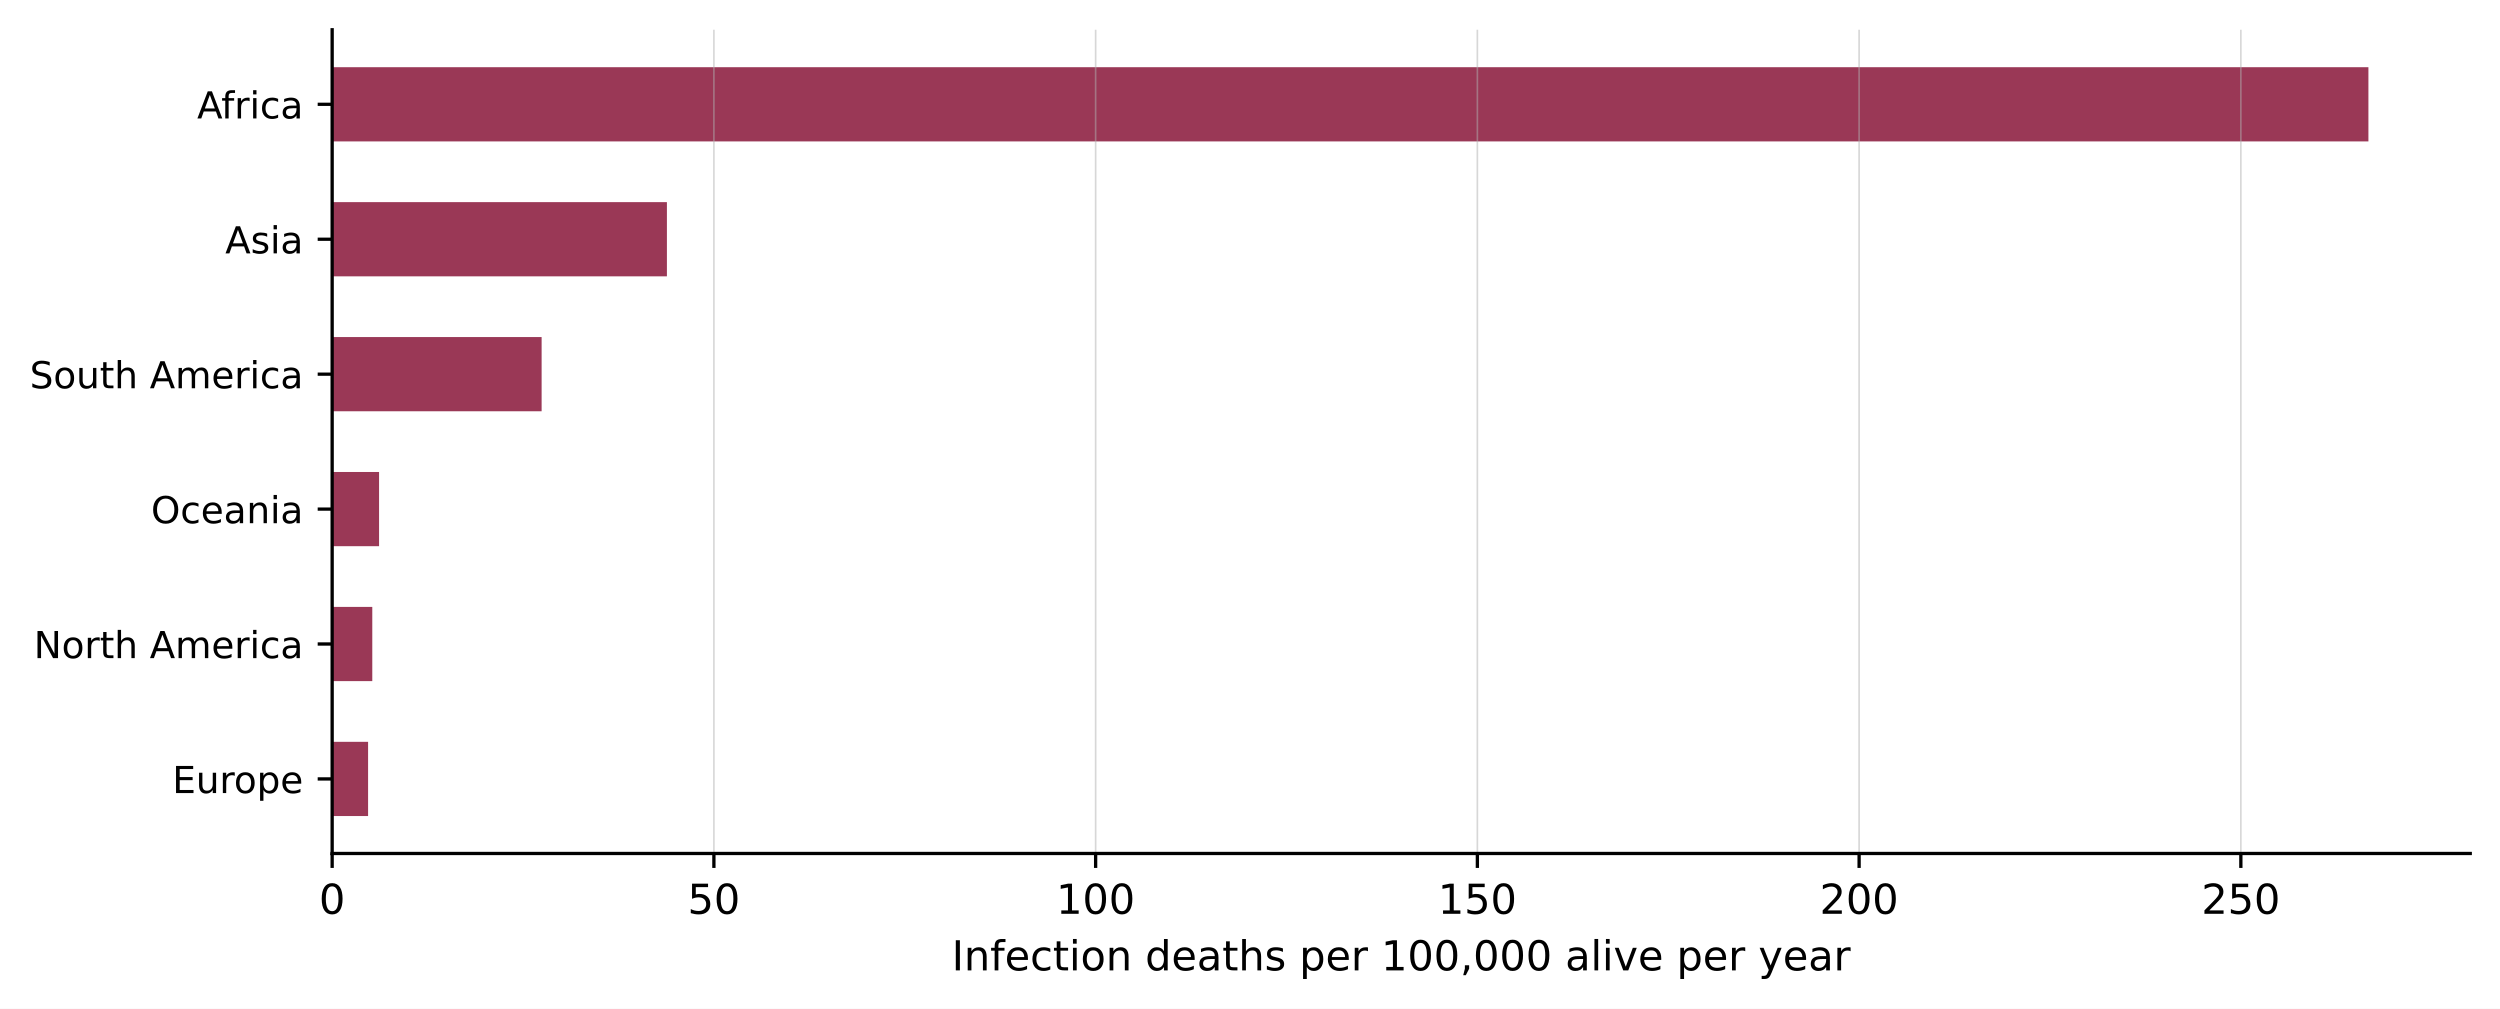
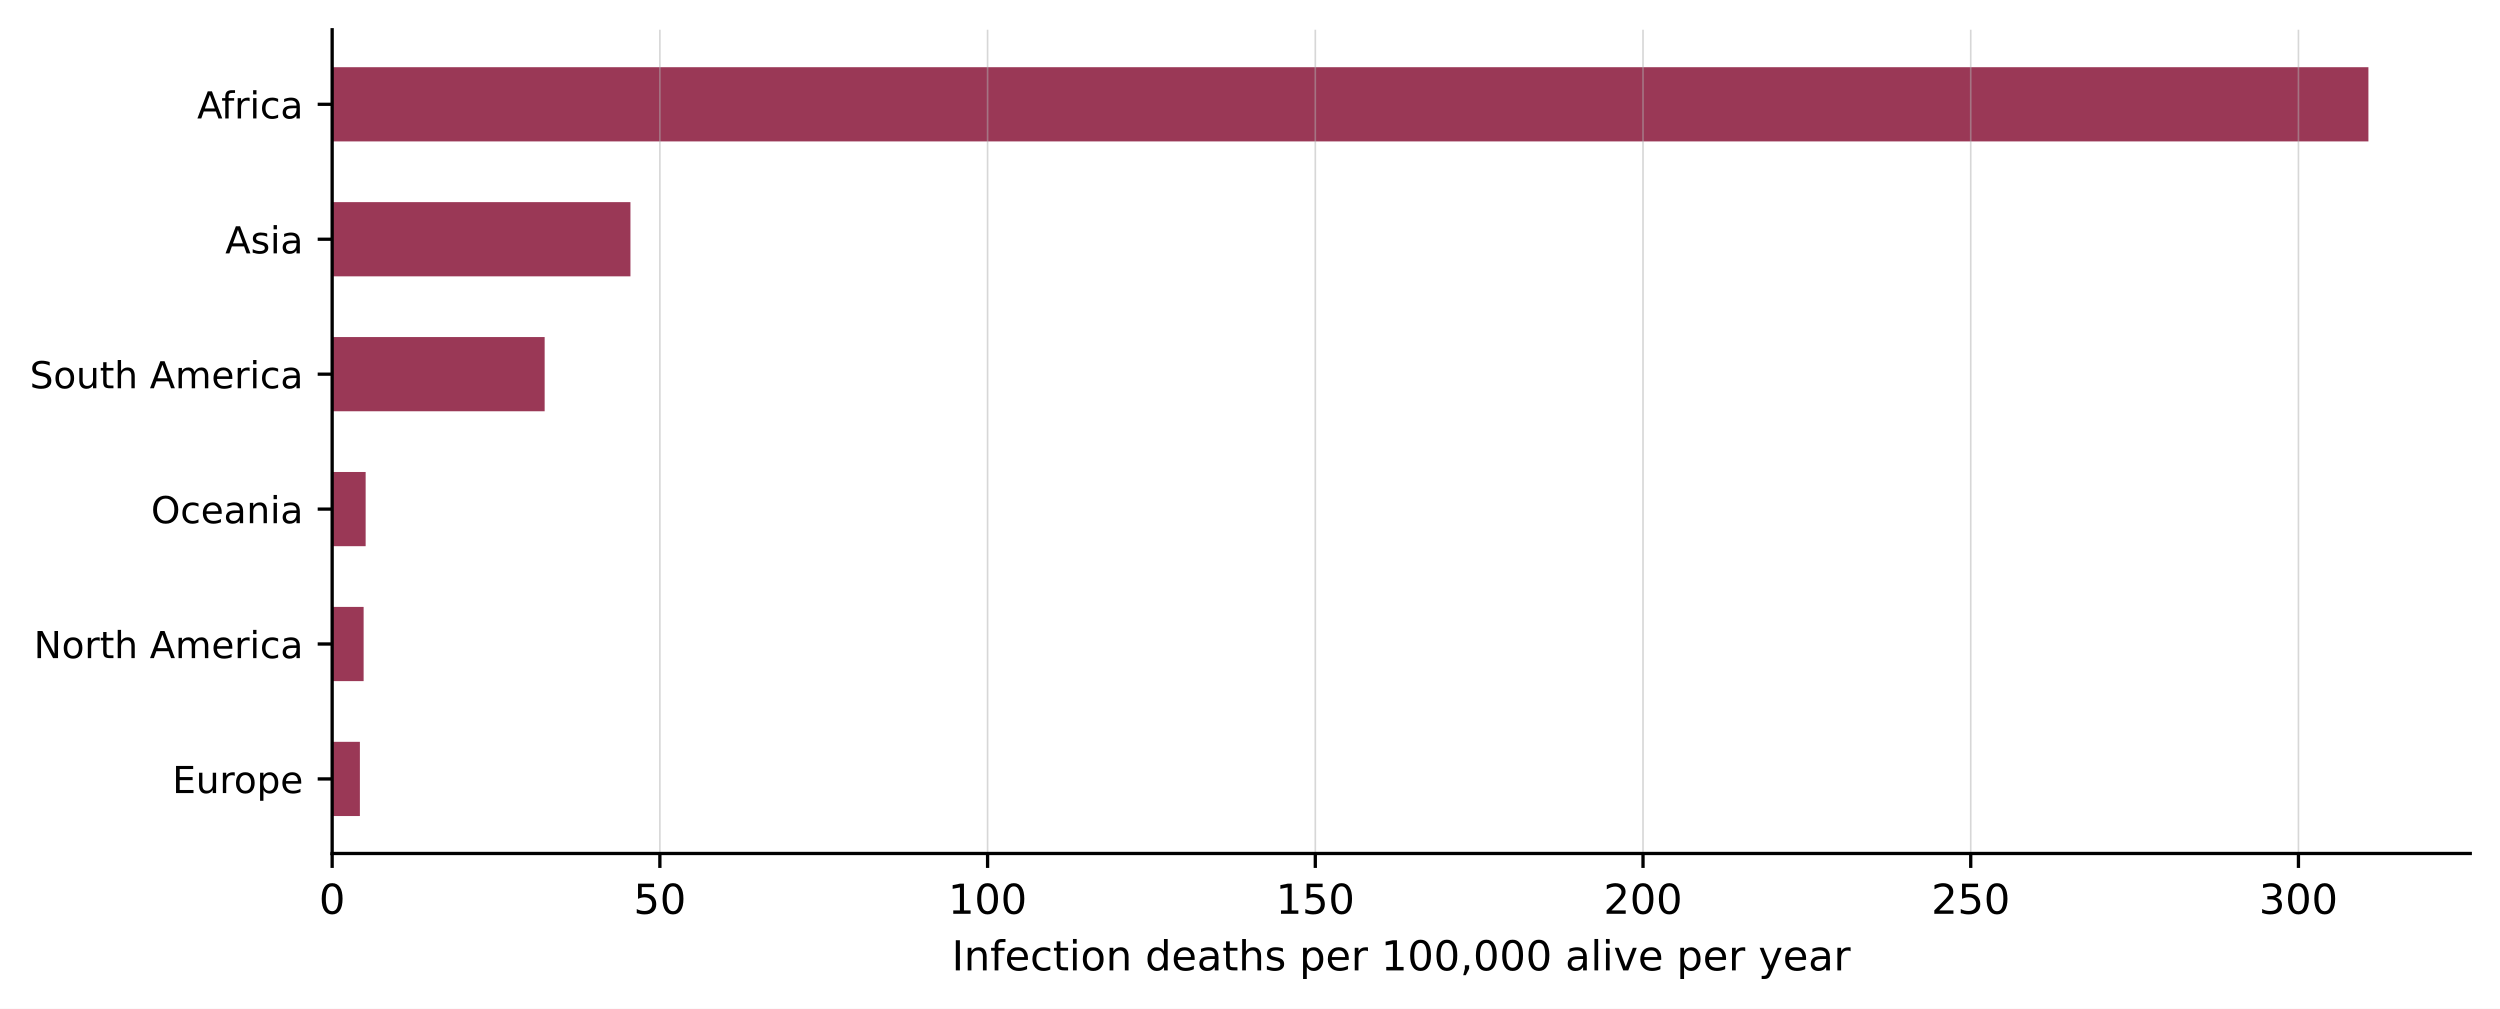
<svg xmlns="http://www.w3.org/2000/svg" xmlns:xlink="http://www.w3.org/1999/xlink" width="604.702pt" height="243.996pt" viewBox="0 0 604.702 243.996" version="1.1">
  <defs>
    <style type="text/css">*{stroke-linejoin: round; stroke-linecap: butt}</style>
  </defs>
  <g id="figure_1">
    <g id="patch_1">
      <path d="M 0 243.996  L 604.702 243.996  L 604.702 0  L 0 0  z " style="fill: #ffffff" />
    </g>
    <g id="axes_1">
      <g id="patch_2">
        <path d="M 80.342 206.44  L 597.502 206.44  L 597.502 7.2  L 80.342 7.2  z " style="fill: #ffffff" />
      </g>
      <g id="patch_3">
-         <path d="M 80.342 197.384  L 89.032 197.384  L 89.032 179.434  L 80.342 179.434  z " clip-path="url(#pe58e33f461)" style="fill: #8c1d40; opacity: 0.88" />
+         <path d="M 80.342 197.384  L 87.05 197.384  L 87.05 179.434  L 80.342 179.434  z " clip-path="url(#pa1b4666c1c)" style="fill: #8c1d40; opacity: 0.88" />
      </g>
      <g id="patch_4">
-         <path d="M 80.342 164.748  L 90.048 164.748  L 90.048 146.799  L 80.342 146.799  z " clip-path="url(#pe58e33f461)" style="fill: #8c1d40; opacity: 0.88" />
+         <path d="M 80.342 164.748  L 87.953 164.748  L 87.953 146.799  L 80.342 146.799  z " clip-path="url(#pa1b4666c1c)" style="fill: #8c1d40; opacity: 0.88" />
      </g>
      <g id="patch_5">
-         <path d="M 80.342 132.113  L 91.689 132.113  L 91.689 114.163  L 80.342 114.163  z " clip-path="url(#pe58e33f461)" style="fill: #8c1d40; opacity: 0.88" />
+         <path d="M 80.342 132.113  L 88.441 132.113  L 88.441 114.163  L 80.342 114.163  z " clip-path="url(#pa1b4666c1c)" style="fill: #8c1d40; opacity: 0.88" />
      </g>
      <g id="patch_6">
-         <path d="M 80.342 99.477  L 131.008 99.477  L 131.008 81.527  L 80.342 81.527  z " clip-path="url(#pe58e33f461)" style="fill: #8c1d40; opacity: 0.88" />
+         <path d="M 80.342 99.477  L 131.741 99.477  L 131.741 81.527  L 80.342 81.527  z " clip-path="url(#pa1b4666c1c)" style="fill: #8c1d40; opacity: 0.88" />
      </g>
      <g id="patch_7">
-         <path d="M 80.342 66.841  L 161.312 66.841  L 161.312 48.892  L 80.342 48.892  z " clip-path="url(#pe58e33f461)" style="fill: #8c1d40; opacity: 0.88" />
+         <path d="M 80.342 66.841  L 152.494 66.841  L 152.494 48.892  L 80.342 48.892  z " clip-path="url(#pa1b4666c1c)" style="fill: #8c1d40; opacity: 0.88" />
      </g>
      <g id="patch_8">
-         <path d="M 80.342 34.206  L 572.875 34.206  L 572.875 16.256  L 80.342 16.256  z " clip-path="url(#pe58e33f461)" style="fill: #8c1d40; opacity: 0.88" />
+         <path d="M 80.342 34.206  L 572.875 34.206  L 572.875 16.256  L 80.342 16.256  z " clip-path="url(#pa1b4666c1c)" style="fill: #8c1d40; opacity: 0.88" />
      </g>
      <g id="matplotlib.axis_1">
        <g id="xtick_1">
          <g id="line2d_1">
-             <path d="M 80.342 206.44  L 80.342 7.2  " clip-path="url(#pe58e33f461)" style="fill: none; stroke: #b0b0b0; stroke-opacity: 0.5; stroke-width: 0.4; stroke-linecap: square" />
+             <path d="M 80.342 206.44  L 80.342 7.2  " clip-path="url(#pa1b4666c1c)" style="fill: none; stroke: #b0b0b0; stroke-opacity: 0.5; stroke-width: 0.4; stroke-linecap: square" />
          </g>
          <g id="line2d_2">
            <defs>
-               <path id="m11ee2f3557" d="M 0 0  L 0 3.5  " style="stroke: #000000; stroke-width: 0.8" />
+               <path id="m0d80fa87f0" d="M 0 0  L 0 3.5  " style="stroke: #000000; stroke-width: 0.8" />
            </defs>
            <g>
-               <use xlink:href="#m11ee2f3557" x="80.342" y="206.44" style="stroke: #000000; stroke-width: 0.8" />
+               <use xlink:href="#m0d80fa87f0" x="80.342" y="206.44" style="stroke: #000000; stroke-width: 0.8" />
            </g>
          </g>
          <g id="text_1">
            <g transform="translate(77.16031 221.0384) scale(0.1 -0.1)">
              <defs>
                <path id="DejaVuSans-30" d="M 2034 4250  Q 1547 4250 1301 3770  Q 1056 3291 1056 2328  Q 1056 1369 1301 889  Q 1547 409 2034 409  Q 2525 409 2770 889  Q 3016 1369 3016 2328  Q 3016 3291 2770 3770  Q 2525 4250 2034 4250  z M 2034 4750  Q 2819 4750 3233 4129  Q 3647 3509 3647 2328  Q 3647 1150 3233 529  Q 2819 -91 2034 -91  Q 1250 -91 836 529  Q 422 1150 422 2328  Q 422 3509 836 4129  Q 1250 4750 2034 4750  z " transform="scale(0.015625)" />
              </defs>
              <use xlink:href="#DejaVuSans-30" />
            </g>
          </g>
        </g>
        <g id="xtick_2">
          <g id="line2d_3">
-             <path d="M 172.677 206.44  L 172.677 7.2  " clip-path="url(#pe58e33f461)" style="fill: none; stroke: #b0b0b0; stroke-opacity: 0.5; stroke-width: 0.4; stroke-linecap: square" />
+             <path d="M 159.61 206.44  L 159.61 7.2  " clip-path="url(#pa1b4666c1c)" style="fill: none; stroke: #b0b0b0; stroke-opacity: 0.5; stroke-width: 0.4; stroke-linecap: square" />
          </g>
          <g id="line2d_4">
            <g>
-               <use xlink:href="#m11ee2f3557" x="172.677" y="206.44" style="stroke: #000000; stroke-width: 0.8" />
+               <use xlink:href="#m0d80fa87f0" x="159.61" y="206.44" style="stroke: #000000; stroke-width: 0.8" />
            </g>
          </g>
          <g id="text_2">
-             <g transform="translate(166.3145 221.0384) scale(0.1 -0.1)">
+             <g transform="translate(153.2472 221.0384) scale(0.1 -0.1)">
              <defs>
                <path id="DejaVuSans-35" d="M 691 4666  L 3169 4666  L 3169 4134  L 1269 4134  L 1269 2991  Q 1406 3038 1543 3061  Q 1681 3084 1819 3084  Q 2600 3084 3056 2656  Q 3513 2228 3513 1497  Q 3513 744 3044 326  Q 2575 -91 1722 -91  Q 1428 -91 1123 -41  Q 819 9 494 109  L 494 744  Q 775 591 1075 516  Q 1375 441 1709 441  Q 2250 441 2565 725  Q 2881 1009 2881 1497  Q 2881 1984 2565 2268  Q 2250 2553 1709 2553  Q 1456 2553 1204 2497  Q 953 2441 691 2322  L 691 4666  z " transform="scale(0.015625)" />
              </defs>
              <use xlink:href="#DejaVuSans-35" />
              <use xlink:href="#DejaVuSans-30" transform="translate(63.62305 0)" />
            </g>
          </g>
        </g>
        <g id="xtick_3">
          <g id="line2d_5">
-             <path d="M 265.012 206.44  L 265.012 7.2  " clip-path="url(#pe58e33f461)" style="fill: none; stroke: #b0b0b0; stroke-opacity: 0.5; stroke-width: 0.4; stroke-linecap: square" />
+             <path d="M 238.878 206.44  L 238.878 7.2  " clip-path="url(#pa1b4666c1c)" style="fill: none; stroke: #b0b0b0; stroke-opacity: 0.5; stroke-width: 0.4; stroke-linecap: square" />
          </g>
          <g id="line2d_6">
            <g>
-               <use xlink:href="#m11ee2f3557" x="265.012" y="206.44" style="stroke: #000000; stroke-width: 0.8" />
+               <use xlink:href="#m0d80fa87f0" x="238.878" y="206.44" style="stroke: #000000; stroke-width: 0.8" />
            </g>
          </g>
          <g id="text_3">
-             <g transform="translate(255.4687 221.0384) scale(0.1 -0.1)">
+             <g transform="translate(229.3341 221.0384) scale(0.1 -0.1)">
              <defs>
                <path id="DejaVuSans-31" d="M 794 531  L 1825 531  L 1825 4091  L 703 3866  L 703 4441  L 1819 4666  L 2450 4666  L 2450 531  L 3481 531  L 3481 0  L 794 0  L 794 531  z " transform="scale(0.015625)" />
              </defs>
              <use xlink:href="#DejaVuSans-31" />
              <use xlink:href="#DejaVuSans-30" transform="translate(63.62305 0)" />
              <use xlink:href="#DejaVuSans-30" transform="translate(127.2461 0)" />
            </g>
          </g>
        </g>
        <g id="xtick_4">
          <g id="line2d_7">
-             <path d="M 357.348 206.44  L 357.348 7.2  " clip-path="url(#pe58e33f461)" style="fill: none; stroke: #b0b0b0; stroke-opacity: 0.5; stroke-width: 0.4; stroke-linecap: square" />
+             <path d="M 318.146 206.44  L 318.146 7.2  " clip-path="url(#pa1b4666c1c)" style="fill: none; stroke: #b0b0b0; stroke-opacity: 0.5; stroke-width: 0.4; stroke-linecap: square" />
          </g>
          <g id="line2d_8">
            <g>
-               <use xlink:href="#m11ee2f3557" x="357.348" y="206.44" style="stroke: #000000; stroke-width: 0.8" />
+               <use xlink:href="#m0d80fa87f0" x="318.146" y="206.44" style="stroke: #000000; stroke-width: 0.8" />
            </g>
          </g>
          <g id="text_4">
-             <g transform="translate(347.8042 221.0384) scale(0.1 -0.1)">
+             <g transform="translate(308.6023 221.0384) scale(0.1 -0.1)">
              <use xlink:href="#DejaVuSans-31" />
              <use xlink:href="#DejaVuSans-35" transform="translate(63.62305 0)" />
              <use xlink:href="#DejaVuSans-30" transform="translate(127.2461 0)" />
            </g>
          </g>
        </g>
        <g id="xtick_5">
          <g id="line2d_9">
-             <path d="M 449.683 206.44  L 449.683 7.2  " clip-path="url(#pe58e33f461)" style="fill: none; stroke: #b0b0b0; stroke-opacity: 0.5; stroke-width: 0.4; stroke-linecap: square" />
+             <path d="M 397.414 206.44  L 397.414 7.2  " clip-path="url(#pa1b4666c1c)" style="fill: none; stroke: #b0b0b0; stroke-opacity: 0.5; stroke-width: 0.4; stroke-linecap: square" />
          </g>
          <g id="line2d_10">
            <g>
-               <use xlink:href="#m11ee2f3557" x="449.683" y="206.44" style="stroke: #000000; stroke-width: 0.8" />
+               <use xlink:href="#m0d80fa87f0" x="397.414" y="206.44" style="stroke: #000000; stroke-width: 0.8" />
            </g>
          </g>
          <g id="text_5">
-             <g transform="translate(440.1396 221.0384) scale(0.1 -0.1)">
+             <g transform="translate(387.8704 221.0384) scale(0.1 -0.1)">
              <defs>
                <path id="DejaVuSans-32" d="M 1228 531  L 3431 531  L 3431 0  L 469 0  L 469 531  Q 828 903 1448 1529  Q 2069 2156 2228 2338  Q 2531 2678 2651 2914  Q 2772 3150 2772 3378  Q 2772 3750 2511 3984  Q 2250 4219 1831 4219  Q 1534 4219 1204 4116  Q 875 4013 500 3803  L 500 4441  Q 881 4594 1212 4672  Q 1544 4750 1819 4750  Q 2544 4750 2975 4387  Q 3406 4025 3406 3419  Q 3406 3131 3298 2873  Q 3191 2616 2906 2266  Q 2828 2175 2409 1742  Q 1991 1309 1228 531  z " transform="scale(0.015625)" />
              </defs>
              <use xlink:href="#DejaVuSans-32" />
              <use xlink:href="#DejaVuSans-30" transform="translate(63.62305 0)" />
              <use xlink:href="#DejaVuSans-30" transform="translate(127.2461 0)" />
            </g>
          </g>
        </g>
        <g id="xtick_6">
          <g id="line2d_11">
-             <path d="M 542.019 206.44  L 542.019 7.2  " clip-path="url(#pe58e33f461)" style="fill: none; stroke: #b0b0b0; stroke-opacity: 0.5; stroke-width: 0.4; stroke-linecap: square" />
+             <path d="M 476.682 206.44  L 476.682 7.2  " clip-path="url(#pa1b4666c1c)" style="fill: none; stroke: #b0b0b0; stroke-opacity: 0.5; stroke-width: 0.4; stroke-linecap: square" />
          </g>
          <g id="line2d_12">
            <g>
-               <use xlink:href="#m11ee2f3557" x="542.019" y="206.44" style="stroke: #000000; stroke-width: 0.8" />
+               <use xlink:href="#m0d80fa87f0" x="476.682" y="206.44" style="stroke: #000000; stroke-width: 0.8" />
            </g>
          </g>
          <g id="text_6">
-             <g transform="translate(532.4751 221.0384) scale(0.1 -0.1)">
+             <g transform="translate(467.1386 221.0384) scale(0.1 -0.1)">
              <use xlink:href="#DejaVuSans-32" />
              <use xlink:href="#DejaVuSans-35" transform="translate(63.62305 0)" />
              <use xlink:href="#DejaVuSans-30" transform="translate(127.2461 0)" />
            </g>
          </g>
        </g>
-         <g id="text_7">
+         <g id="xtick_7">
+           <g id="line2d_13">
+             <path d="M 555.95 206.44  L 555.95 7.2  " clip-path="url(#pa1b4666c1c)" style="fill: none; stroke: #b0b0b0; stroke-opacity: 0.5; stroke-width: 0.4; stroke-linecap: square" />
+           </g>
+           <g id="line2d_14">
+             <g>
+               <use xlink:href="#m0d80fa87f0" x="555.95" y="206.44" style="stroke: #000000; stroke-width: 0.8" />
+             </g>
+           </g>
+           <g id="text_7">
+             <g transform="translate(546.4067 221.0384) scale(0.1 -0.1)">
+               <defs>
+                 <path id="DejaVuSans-33" d="M 2597 2516  Q 3050 2419 3304 2112  Q 3559 1806 3559 1356  Q 3559 666 3084 287  Q 2609 -91 1734 -91  Q 1441 -91 1130 -33  Q 819 25 488 141  L 488 750  Q 750 597 1062 519  Q 1375 441 1716 441  Q 2309 441 2620 675  Q 2931 909 2931 1356  Q 2931 1769 2642 2001  Q 2353 2234 1838 2234  L 1294 2234  L 1294 2753  L 1863 2753  Q 2328 2753 2575 2939  Q 2822 3125 2822 3475  Q 2822 3834 2567 4026  Q 2313 4219 1838 4219  Q 1578 4219 1281 4162  Q 984 4106 628 3988  L 628 4550  Q 988 4650 1302 4700  Q 1616 4750 1894 4750  Q 2613 4750 3031 4423  Q 3450 4097 3450 3541  Q 3450 3153 3228 2886  Q 3006 2619 2597 2516  z " transform="scale(0.015625)" />
+               </defs>
+               <use xlink:href="#DejaVuSans-33" />
+               <use xlink:href="#DejaVuSans-30" transform="translate(63.62305 0)" />
+               <use xlink:href="#DejaVuSans-30" transform="translate(127.2461 0)" />
+             </g>
+           </g>
+         </g>
+         <g id="text_8">
          <g transform="translate(230.2091 234.7166) scale(0.1 -0.1)">
            <defs>
              <path id="DejaVuSans-49" d="M 628 4666  L 1259 4666  L 1259 0  L 628 0  L 628 4666  z " transform="scale(0.015625)" />
              <path id="DejaVuSans-6e" d="M 3513 2113  L 3513 0  L 2938 0  L 2938 2094  Q 2938 2591 2744 2837  Q 2550 3084 2163 3084  Q 1697 3084 1428 2787  Q 1159 2491 1159 1978  L 1159 0  L 581 0  L 581 3500  L 1159 3500  L 1159 2956  Q 1366 3272 1645 3428  Q 1925 3584 2291 3584  Q 2894 3584 3203 3211  Q 3513 2838 3513 2113  z " transform="scale(0.015625)" />
              <path id="DejaVuSans-66" d="M 2375 4863  L 2375 4384  L 1825 4384  Q 1516 4384 1395 4259  Q 1275 4134 1275 3809  L 1275 3500  L 2222 3500  L 2222 3053  L 1275 3053  L 1275 0  L 697 0  L 697 3053  L 147 3053  L 147 3500  L 697 3500  L 697 3744  Q 697 4328 969 4595  Q 1241 4863 1831 4863  L 2375 4863  z " transform="scale(0.015625)" />
              <path id="DejaVuSans-65" d="M 3597 1894  L 3597 1613  L 953 1613  Q 991 1019 1311 708  Q 1631 397 2203 397  Q 2534 397 2845 478  Q 3156 559 3463 722  L 3463 178  Q 3153 47 2828 -22  Q 2503 -91 2169 -91  Q 1331 -91 842 396  Q 353 884 353 1716  Q 353 2575 817 3079  Q 1281 3584 2069 3584  Q 2775 3584 3186 3129  Q 3597 2675 3597 1894  z M 3022 2063  Q 3016 2534 2758 2815  Q 2500 3097 2075 3097  Q 1594 3097 1305 2825  Q 1016 2553 972 2059  L 3022 2063  z " transform="scale(0.015625)" />
              <path id="DejaVuSans-63" d="M 3122 3366  L 3122 2828  Q 2878 2963 2633 3030  Q 2388 3097 2138 3097  Q 1578 3097 1268 2742  Q 959 2388 959 1747  Q 959 1106 1268 751  Q 1578 397 2138 397  Q 2388 397 2633 464  Q 2878 531 3122 666  L 3122 134  Q 2881 22 2623 -34  Q 2366 -91 2075 -91  Q 1284 -91 818 406  Q 353 903 353 1747  Q 353 2603 823 3093  Q 1294 3584 2113 3584  Q 2378 3584 2631 3529  Q 2884 3475 3122 3366  z " transform="scale(0.015625)" />
              <path id="DejaVuSans-74" d="M 1172 4494  L 1172 3500  L 2356 3500  L 2356 3053  L 1172 3053  L 1172 1153  Q 1172 725 1289 603  Q 1406 481 1766 481  L 2356 481  L 2356 0  L 1766 0  Q 1100 0 847 248  Q 594 497 594 1153  L 594 3053  L 172 3053  L 172 3500  L 594 3500  L 594 4494  L 1172 4494  z " transform="scale(0.015625)" />
              <path id="DejaVuSans-69" d="M 603 3500  L 1178 3500  L 1178 0  L 603 0  L 603 3500  z M 603 4863  L 1178 4863  L 1178 4134  L 603 4134  L 603 4863  z " transform="scale(0.015625)" />
              <path id="DejaVuSans-6f" d="M 1959 3097  Q 1497 3097 1228 2736  Q 959 2375 959 1747  Q 959 1119 1226 758  Q 1494 397 1959 397  Q 2419 397 2687 759  Q 2956 1122 2956 1747  Q 2956 2369 2687 2733  Q 2419 3097 1959 3097  z M 1959 3584  Q 2709 3584 3137 3096  Q 3566 2609 3566 1747  Q 3566 888 3137 398  Q 2709 -91 1959 -91  Q 1206 -91 779 398  Q 353 888 353 1747  Q 353 2609 779 3096  Q 1206 3584 1959 3584  z " transform="scale(0.015625)" />
              <path id="DejaVuSans-20" transform="scale(0.015625)" />
              <path id="DejaVuSans-64" d="M 2906 2969  L 2906 4863  L 3481 4863  L 3481 0  L 2906 0  L 2906 525  Q 2725 213 2448 61  Q 2172 -91 1784 -91  Q 1150 -91 751 415  Q 353 922 353 1747  Q 353 2572 751 3078  Q 1150 3584 1784 3584  Q 2172 3584 2448 3432  Q 2725 3281 2906 2969  z M 947 1747  Q 947 1113 1208 752  Q 1469 391 1925 391  Q 2381 391 2643 752  Q 2906 1113 2906 1747  Q 2906 2381 2643 2742  Q 2381 3103 1925 3103  Q 1469 3103 1208 2742  Q 947 2381 947 1747  z " transform="scale(0.015625)" />
              <path id="DejaVuSans-61" d="M 2194 1759  Q 1497 1759 1228 1600  Q 959 1441 959 1056  Q 959 750 1161 570  Q 1363 391 1709 391  Q 2188 391 2477 730  Q 2766 1069 2766 1631  L 2766 1759  L 2194 1759  z M 3341 1997  L 3341 0  L 2766 0  L 2766 531  Q 2569 213 2275 61  Q 1981 -91 1556 -91  Q 1019 -91 701 211  Q 384 513 384 1019  Q 384 1609 779 1909  Q 1175 2209 1959 2209  L 2766 2209  L 2766 2266  Q 2766 2663 2505 2880  Q 2244 3097 1772 3097  Q 1472 3097 1187 3025  Q 903 2953 641 2809  L 641 3341  Q 956 3463 1253 3523  Q 1550 3584 1831 3584  Q 2591 3584 2966 3190  Q 3341 2797 3341 1997  z " transform="scale(0.015625)" />
              <path id="DejaVuSans-68" d="M 3513 2113  L 3513 0  L 2938 0  L 2938 2094  Q 2938 2591 2744 2837  Q 2550 3084 2163 3084  Q 1697 3084 1428 2787  Q 1159 2491 1159 1978  L 1159 0  L 581 0  L 581 4863  L 1159 4863  L 1159 2956  Q 1366 3272 1645 3428  Q 1925 3584 2291 3584  Q 2894 3584 3203 3211  Q 3513 2838 3513 2113  z " transform="scale(0.015625)" />
              <path id="DejaVuSans-73" d="M 2834 3397  L 2834 2853  Q 2591 2978 2328 3040  Q 2066 3103 1784 3103  Q 1356 3103 1142 2972  Q 928 2841 928 2578  Q 928 2378 1081 2264  Q 1234 2150 1697 2047  L 1894 2003  Q 2506 1872 2764 1633  Q 3022 1394 3022 966  Q 3022 478 2636 193  Q 2250 -91 1575 -91  Q 1294 -91 989 -36  Q 684 19 347 128  L 347 722  Q 666 556 975 473  Q 1284 391 1588 391  Q 1994 391 2212 530  Q 2431 669 2431 922  Q 2431 1156 2273 1281  Q 2116 1406 1581 1522  L 1381 1569  Q 847 1681 609 1914  Q 372 2147 372 2553  Q 372 3047 722 3315  Q 1072 3584 1716 3584  Q 2034 3584 2315 3537  Q 2597 3491 2834 3397  z " transform="scale(0.015625)" />
              <path id="DejaVuSans-70" d="M 1159 525  L 1159 -1331  L 581 -1331  L 581 3500  L 1159 3500  L 1159 2969  Q 1341 3281 1617 3432  Q 1894 3584 2278 3584  Q 2916 3584 3314 3078  Q 3713 2572 3713 1747  Q 3713 922 3314 415  Q 2916 -91 2278 -91  Q 1894 -91 1617 61  Q 1341 213 1159 525  z M 3116 1747  Q 3116 2381 2855 2742  Q 2594 3103 2138 3103  Q 1681 3103 1420 2742  Q 1159 2381 1159 1747  Q 1159 1113 1420 752  Q 1681 391 2138 391  Q 2594 391 2855 752  Q 3116 1113 3116 1747  z " transform="scale(0.015625)" />
              <path id="DejaVuSans-72" d="M 2631 2963  Q 2534 3019 2420 3045  Q 2306 3072 2169 3072  Q 1681 3072 1420 2755  Q 1159 2438 1159 1844  L 1159 0  L 581 0  L 581 3500  L 1159 3500  L 1159 2956  Q 1341 3275 1631 3429  Q 1922 3584 2338 3584  Q 2397 3584 2469 3576  Q 2541 3569 2628 3553  L 2631 2963  z " transform="scale(0.015625)" />
              <path id="DejaVuSans-2c" d="M 750 794  L 1409 794  L 1409 256  L 897 -744  L 494 -744  L 750 256  L 750 794  z " transform="scale(0.015625)" />
              <path id="DejaVuSans-6c" d="M 603 4863  L 1178 4863  L 1178 0  L 603 0  L 603 4863  z " transform="scale(0.015625)" />
              <path id="DejaVuSans-76" d="M 191 3500  L 800 3500  L 1894 563  L 2988 3500  L 3597 3500  L 2284 0  L 1503 0  L 191 3500  z " transform="scale(0.015625)" />
              <path id="DejaVuSans-79" d="M 2059 -325  Q 1816 -950 1584 -1140  Q 1353 -1331 966 -1331  L 506 -1331  L 506 -850  L 844 -850  Q 1081 -850 1212 -737  Q 1344 -625 1503 -206  L 1606 56  L 191 3500  L 800 3500  L 1894 763  L 2988 3500  L 3597 3500  L 2059 -325  z " transform="scale(0.015625)" />
            </defs>
            <use xlink:href="#DejaVuSans-49" />
            <use xlink:href="#DejaVuSans-6e" transform="translate(29.49219 0)" />
            <use xlink:href="#DejaVuSans-66" transform="translate(92.87109 0)" />
            <use xlink:href="#DejaVuSans-65" transform="translate(128.0762 0)" />
            <use xlink:href="#DejaVuSans-63" transform="translate(189.5996 0)" />
            <use xlink:href="#DejaVuSans-74" transform="translate(244.5801 0)" />
            <use xlink:href="#DejaVuSans-69" transform="translate(283.7891 0)" />
            <use xlink:href="#DejaVuSans-6f" transform="translate(311.5723 0)" />
            <use xlink:href="#DejaVuSans-6e" transform="translate(372.7539 0)" />
            <use xlink:href="#DejaVuSans-20" transform="translate(436.1328 0)" />
            <use xlink:href="#DejaVuSans-64" transform="translate(467.9199 0)" />
            <use xlink:href="#DejaVuSans-65" transform="translate(531.3965 0)" />
            <use xlink:href="#DejaVuSans-61" transform="translate(592.9199 0)" />
            <use xlink:href="#DejaVuSans-74" transform="translate(654.1992 0)" />
            <use xlink:href="#DejaVuSans-68" transform="translate(693.4082 0)" />
            <use xlink:href="#DejaVuSans-73" transform="translate(756.7871 0)" />
            <use xlink:href="#DejaVuSans-20" transform="translate(808.8867 0)" />
            <use xlink:href="#DejaVuSans-70" transform="translate(840.6738 0)" />
            <use xlink:href="#DejaVuSans-65" transform="translate(904.1504 0)" />
            <use xlink:href="#DejaVuSans-72" transform="translate(965.6738 0)" />
            <use xlink:href="#DejaVuSans-20" transform="translate(1006.787 0)" />
            <use xlink:href="#DejaVuSans-31" transform="translate(1038.574 0)" />
            <use xlink:href="#DejaVuSans-30" transform="translate(1102.197 0)" />
            <use xlink:href="#DejaVuSans-30" transform="translate(1165.82 0)" />
            <use xlink:href="#DejaVuSans-2c" transform="translate(1229.443 0)" />
            <use xlink:href="#DejaVuSans-30" transform="translate(1261.23 0)" />
            <use xlink:href="#DejaVuSans-30" transform="translate(1324.854 0)" />
            <use xlink:href="#DejaVuSans-30" transform="translate(1388.477 0)" />
            <use xlink:href="#DejaVuSans-20" transform="translate(1452.1 0)" />
            <use xlink:href="#DejaVuSans-61" transform="translate(1483.887 0)" />
            <use xlink:href="#DejaVuSans-6c" transform="translate(1545.166 0)" />
            <use xlink:href="#DejaVuSans-69" transform="translate(1572.949 0)" />
            <use xlink:href="#DejaVuSans-76" transform="translate(1600.732 0)" />
            <use xlink:href="#DejaVuSans-65" transform="translate(1659.912 0)" />
            <use xlink:href="#DejaVuSans-20" transform="translate(1721.436 0)" />
            <use xlink:href="#DejaVuSans-70" transform="translate(1753.223 0)" />
            <use xlink:href="#DejaVuSans-65" transform="translate(1816.699 0)" />
            <use xlink:href="#DejaVuSans-72" transform="translate(1878.223 0)" />
            <use xlink:href="#DejaVuSans-20" transform="translate(1919.336 0)" />
            <use xlink:href="#DejaVuSans-79" transform="translate(1951.123 0)" />
            <use xlink:href="#DejaVuSans-65" transform="translate(2010.303 0)" />
            <use xlink:href="#DejaVuSans-61" transform="translate(2071.826 0)" />
            <use xlink:href="#DejaVuSans-72" transform="translate(2133.105 0)" />
          </g>
        </g>
      </g>
      <g id="matplotlib.axis_2">
        <g id="ytick_1">
-           <g id="line2d_13">
+           <g id="line2d_15">
            <defs>
-               <path id="m53ec7bfc8c" d="M 0 0  L -3.5 0  " style="stroke: #000000; stroke-width: 0.8" />
+               <path id="md14d13f081" d="M 0 0  L -3.5 0  " style="stroke: #000000; stroke-width: 0.8" />
            </defs>
            <g>
-               <use xlink:href="#m53ec7bfc8c" x="80.342" y="188.409" style="stroke: #000000; stroke-width: 0.8" />
-             </g>
-           </g>
-           <g id="text_8">
+               <use xlink:href="#md14d13f081" x="80.342" y="188.409" style="stroke: #000000; stroke-width: 0.8" />
+             </g>
+           </g>
+           <g id="text_9">
            <g transform="translate(41.69531 191.8282) scale(0.09 -0.09)">
              <defs>
                <path id="DejaVuSans-45" d="M 628 4666  L 3578 4666  L 3578 4134  L 1259 4134  L 1259 2753  L 3481 2753  L 3481 2222  L 1259 2222  L 1259 531  L 3634 531  L 3634 0  L 628 0  L 628 4666  z " transform="scale(0.015625)" />
                <path id="DejaVuSans-75" d="M 544 1381  L 544 3500  L 1119 3500  L 1119 1403  Q 1119 906 1312 657  Q 1506 409 1894 409  Q 2359 409 2629 706  Q 2900 1003 2900 1516  L 2900 3500  L 3475 3500  L 3475 0  L 2900 0  L 2900 538  Q 2691 219 2414 64  Q 2138 -91 1772 -91  Q 1169 -91 856 284  Q 544 659 544 1381  z M 1991 3584  L 1991 3584  z " transform="scale(0.015625)" />
              </defs>
              <use xlink:href="#DejaVuSans-45" />
              <use xlink:href="#DejaVuSans-75" transform="translate(63.18359 0)" />
              <use xlink:href="#DejaVuSans-72" transform="translate(126.5625 0)" />
              <use xlink:href="#DejaVuSans-6f" transform="translate(165.4258 0)" />
              <use xlink:href="#DejaVuSans-70" transform="translate(226.6074 0)" />
              <use xlink:href="#DejaVuSans-65" transform="translate(290.084 0)" />
            </g>
          </g>
        </g>
        <g id="ytick_2">
-           <g id="line2d_14">
-             <g>
-               <use xlink:href="#m53ec7bfc8c" x="80.342" y="155.773" style="stroke: #000000; stroke-width: 0.8" />
-             </g>
-           </g>
-           <g id="text_9">
+           <g id="line2d_16">
+             <g>
+               <use xlink:href="#md14d13f081" x="80.342" y="155.773" style="stroke: #000000; stroke-width: 0.8" />
+             </g>
+           </g>
+           <g id="text_10">
            <g transform="translate(8.184375 159.1926) scale(0.09 -0.09)">
              <defs>
                <path id="DejaVuSans-4e" d="M 628 4666  L 1478 4666  L 3547 763  L 3547 4666  L 4159 4666  L 4159 0  L 3309 0  L 1241 3903  L 1241 0  L 628 0  L 628 4666  z " transform="scale(0.015625)" />
                <path id="DejaVuSans-41" d="M 2188 4044  L 1331 1722  L 3047 1722  L 2188 4044  z M 1831 4666  L 2547 4666  L 4325 0  L 3669 0  L 3244 1197  L 1141 1197  L 716 0  L 50 0  L 1831 4666  z " transform="scale(0.015625)" />
                <path id="DejaVuSans-6d" d="M 3328 2828  Q 3544 3216 3844 3400  Q 4144 3584 4550 3584  Q 5097 3584 5394 3201  Q 5691 2819 5691 2113  L 5691 0  L 5113 0  L 5113 2094  Q 5113 2597 4934 2840  Q 4756 3084 4391 3084  Q 3944 3084 3684 2787  Q 3425 2491 3425 1978  L 3425 0  L 2847 0  L 2847 2094  Q 2847 2600 2669 2842  Q 2491 3084 2119 3084  Q 1678 3084 1418 2786  Q 1159 2488 1159 1978  L 1159 0  L 581 0  L 581 3500  L 1159 3500  L 1159 2956  Q 1356 3278 1631 3431  Q 1906 3584 2284 3584  Q 2666 3584 2933 3390  Q 3200 3197 3328 2828  z " transform="scale(0.015625)" />
              </defs>
              <use xlink:href="#DejaVuSans-4e" />
              <use xlink:href="#DejaVuSans-6f" transform="translate(74.80469 0)" />
              <use xlink:href="#DejaVuSans-72" transform="translate(135.9863 0)" />
              <use xlink:href="#DejaVuSans-74" transform="translate(177.0996 0)" />
              <use xlink:href="#DejaVuSans-68" transform="translate(216.3086 0)" />
              <use xlink:href="#DejaVuSans-20" transform="translate(279.6875 0)" />
              <use xlink:href="#DejaVuSans-41" transform="translate(311.4746 0)" />
              <use xlink:href="#DejaVuSans-6d" transform="translate(379.8828 0)" />
              <use xlink:href="#DejaVuSans-65" transform="translate(477.2949 0)" />
              <use xlink:href="#DejaVuSans-72" transform="translate(538.8184 0)" />
              <use xlink:href="#DejaVuSans-69" transform="translate(579.9316 0)" />
              <use xlink:href="#DejaVuSans-63" transform="translate(607.7148 0)" />
              <use xlink:href="#DejaVuSans-61" transform="translate(662.6953 0)" />
            </g>
          </g>
        </g>
        <g id="ytick_3">
-           <g id="line2d_15">
-             <g>
-               <use xlink:href="#m53ec7bfc8c" x="80.342" y="123.138" style="stroke: #000000; stroke-width: 0.8" />
-             </g>
-           </g>
-           <g id="text_10">
+           <g id="line2d_17">
+             <g>
+               <use xlink:href="#md14d13f081" x="80.342" y="123.138" style="stroke: #000000; stroke-width: 0.8" />
+             </g>
+           </g>
+           <g id="text_11">
            <g transform="translate(36.53578 126.5571) scale(0.09 -0.09)">
              <defs>
                <path id="DejaVuSans-4f" d="M 2522 4238  Q 1834 4238 1429 3725  Q 1025 3213 1025 2328  Q 1025 1447 1429 934  Q 1834 422 2522 422  Q 3209 422 3611 934  Q 4013 1447 4013 2328  Q 4013 3213 3611 3725  Q 3209 4238 2522 4238  z M 2522 4750  Q 3503 4750 4090 4092  Q 4678 3434 4678 2328  Q 4678 1225 4090 567  Q 3503 -91 2522 -91  Q 1538 -91 948 565  Q 359 1222 359 2328  Q 359 3434 948 4092  Q 1538 4750 2522 4750  z " transform="scale(0.015625)" />
              </defs>
              <use xlink:href="#DejaVuSans-4f" />
              <use xlink:href="#DejaVuSans-63" transform="translate(78.71094 0)" />
              <use xlink:href="#DejaVuSans-65" transform="translate(133.6914 0)" />
              <use xlink:href="#DejaVuSans-61" transform="translate(195.2148 0)" />
              <use xlink:href="#DejaVuSans-6e" transform="translate(256.4941 0)" />
              <use xlink:href="#DejaVuSans-69" transform="translate(319.873 0)" />
              <use xlink:href="#DejaVuSans-61" transform="translate(347.6562 0)" />
            </g>
          </g>
        </g>
        <g id="ytick_4">
-           <g id="line2d_16">
-             <g>
-               <use xlink:href="#m53ec7bfc8c" x="80.342" y="90.502" style="stroke: #000000; stroke-width: 0.8" />
-             </g>
-           </g>
-           <g id="text_11">
+           <g id="line2d_18">
+             <g>
+               <use xlink:href="#md14d13f081" x="80.342" y="90.502" style="stroke: #000000; stroke-width: 0.8" />
+             </g>
+           </g>
+           <g id="text_12">
            <g transform="translate(7.2 93.92153) scale(0.09 -0.09)">
              <defs>
                <path id="DejaVuSans-53" d="M 3425 4513  L 3425 3897  Q 3066 4069 2747 4153  Q 2428 4238 2131 4238  Q 1616 4238 1336 4038  Q 1056 3838 1056 3469  Q 1056 3159 1242 3001  Q 1428 2844 1947 2747  L 2328 2669  Q 3034 2534 3370 2195  Q 3706 1856 3706 1288  Q 3706 609 3251 259  Q 2797 -91 1919 -91  Q 1588 -91 1214 -16  Q 841 59 441 206  L 441 856  Q 825 641 1194 531  Q 1563 422 1919 422  Q 2459 422 2753 634  Q 3047 847 3047 1241  Q 3047 1584 2836 1778  Q 2625 1972 2144 2069  L 1759 2144  Q 1053 2284 737 2584  Q 422 2884 422 3419  Q 422 4038 858 4394  Q 1294 4750 2059 4750  Q 2388 4750 2728 4690  Q 3069 4631 3425 4513  z " transform="scale(0.015625)" />
              </defs>
              <use xlink:href="#DejaVuSans-53" />
              <use xlink:href="#DejaVuSans-6f" transform="translate(63.47656 0)" />
              <use xlink:href="#DejaVuSans-75" transform="translate(124.6582 0)" />
              <use xlink:href="#DejaVuSans-74" transform="translate(188.0371 0)" />
              <use xlink:href="#DejaVuSans-68" transform="translate(227.2461 0)" />
              <use xlink:href="#DejaVuSans-20" transform="translate(290.625 0)" />
              <use xlink:href="#DejaVuSans-41" transform="translate(322.4121 0)" />
              <use xlink:href="#DejaVuSans-6d" transform="translate(390.8203 0)" />
              <use xlink:href="#DejaVuSans-65" transform="translate(488.2324 0)" />
              <use xlink:href="#DejaVuSans-72" transform="translate(549.7559 0)" />
              <use xlink:href="#DejaVuSans-69" transform="translate(590.8691 0)" />
              <use xlink:href="#DejaVuSans-63" transform="translate(618.6523 0)" />
              <use xlink:href="#DejaVuSans-61" transform="translate(673.6328 0)" />
            </g>
          </g>
        </g>
        <g id="ytick_5">
-           <g id="line2d_17">
-             <g>
-               <use xlink:href="#m53ec7bfc8c" x="80.342" y="57.867" style="stroke: #000000; stroke-width: 0.8" />
-             </g>
-           </g>
-           <g id="text_12">
+           <g id="line2d_19">
+             <g>
+               <use xlink:href="#md14d13f081" x="80.342" y="57.867" style="stroke: #000000; stroke-width: 0.8" />
+             </g>
+           </g>
+           <g id="text_13">
            <g transform="translate(54.48094 61.28598) scale(0.09 -0.09)">
              <use xlink:href="#DejaVuSans-41" />
              <use xlink:href="#DejaVuSans-73" transform="translate(68.4082 0)" />
              <use xlink:href="#DejaVuSans-69" transform="translate(120.5078 0)" />
              <use xlink:href="#DejaVuSans-61" transform="translate(148.291 0)" />
            </g>
          </g>
        </g>
        <g id="ytick_6">
-           <g id="line2d_18">
-             <g>
-               <use xlink:href="#m53ec7bfc8c" x="80.342" y="25.231" style="stroke: #000000; stroke-width: 0.8" />
-             </g>
-           </g>
-           <g id="text_13">
+           <g id="line2d_20">
+             <g>
+               <use xlink:href="#md14d13f081" x="80.342" y="25.231" style="stroke: #000000; stroke-width: 0.8" />
+             </g>
+           </g>
+           <g id="text_14">
            <g transform="translate(47.67891 28.65044) scale(0.09 -0.09)">
              <use xlink:href="#DejaVuSans-41" />
              <use xlink:href="#DejaVuSans-66" transform="translate(64.7832 0)" />
              <use xlink:href="#DejaVuSans-72" transform="translate(99.98828 0)" />
              <use xlink:href="#DejaVuSans-69" transform="translate(141.1016 0)" />
              <use xlink:href="#DejaVuSans-63" transform="translate(168.8848 0)" />
              <use xlink:href="#DejaVuSans-61" transform="translate(223.8652 0)" />
            </g>
          </g>
        </g>
      </g>
      <g id="patch_9">
        <path d="M 80.342 206.44  L 80.342 7.2  " style="fill: none; stroke: #000000; stroke-width: 0.8; stroke-linejoin: miter; stroke-linecap: square" />
      </g>
      <g id="patch_10">
        <path d="M 80.342 206.44  L 597.502 206.44  " style="fill: none; stroke: #000000; stroke-width: 0.8; stroke-linejoin: miter; stroke-linecap: square" />
      </g>
    </g>
  </g>
  <defs>
-     <clipPath id="pe58e33f461">
+     <clipPath id="pa1b4666c1c">
      <rect x="80.342" y="7.2" width="517.16" height="199.24" />
    </clipPath>
  </defs>
</svg>
